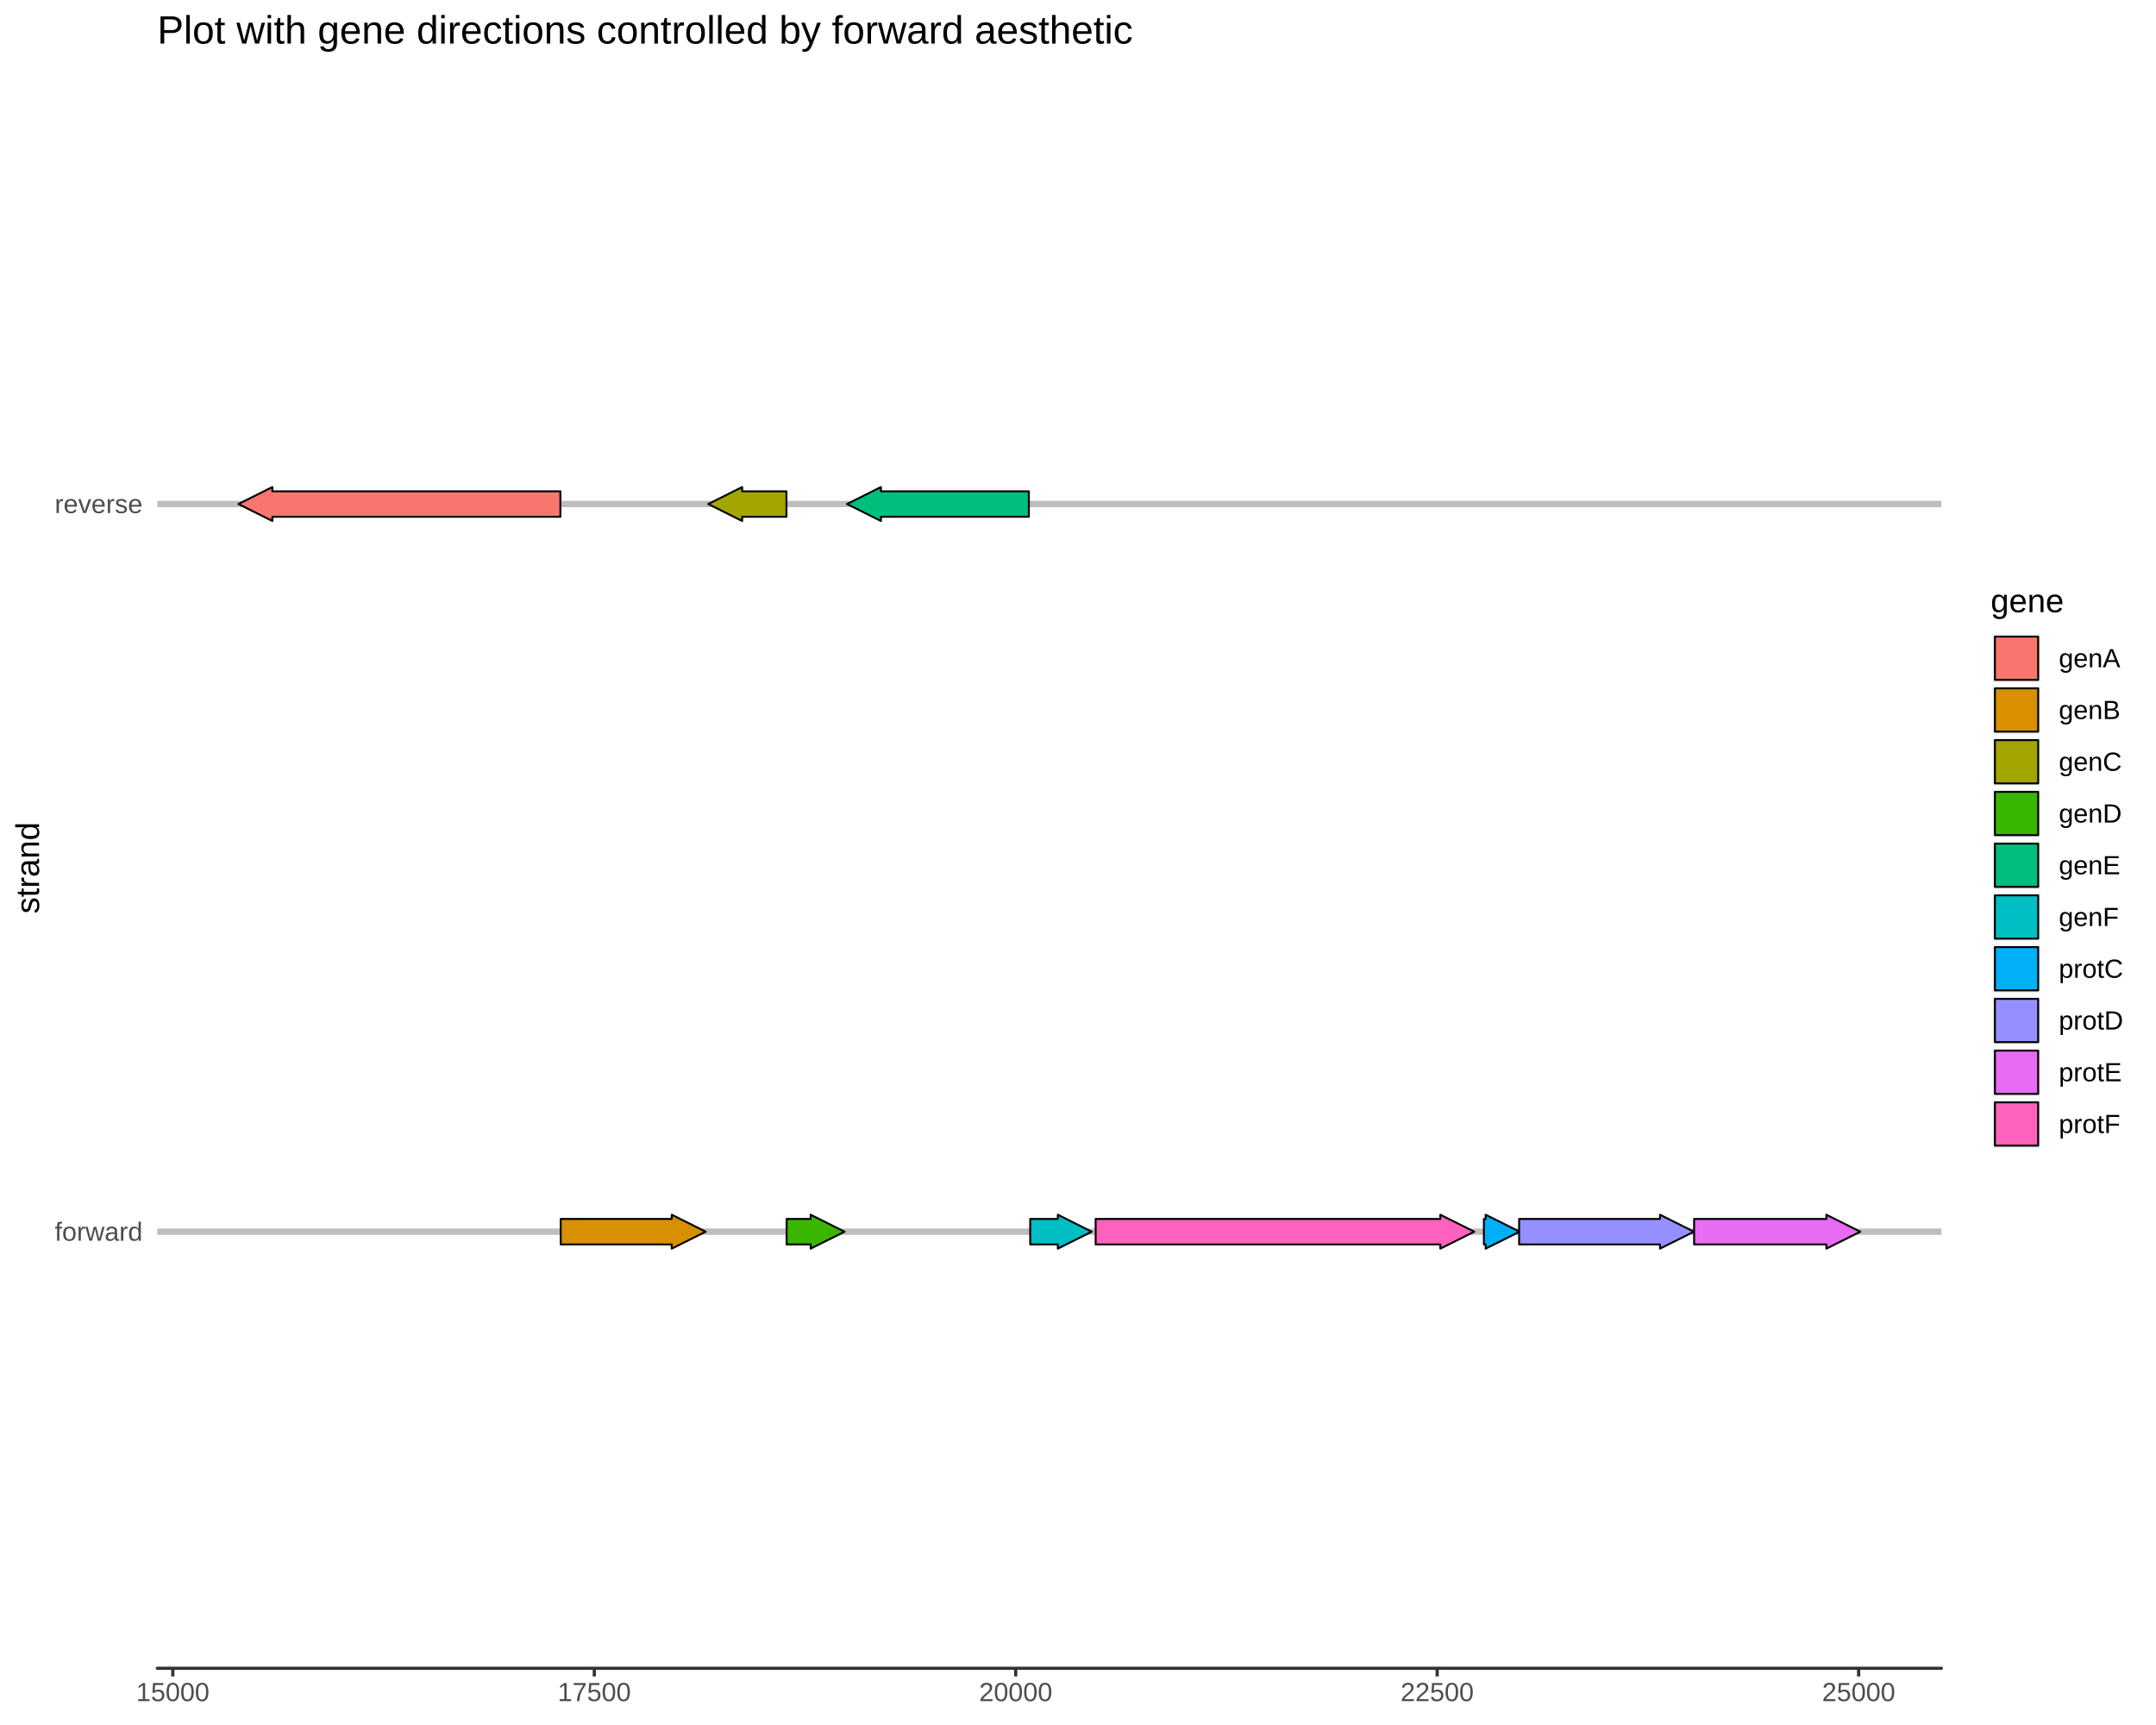
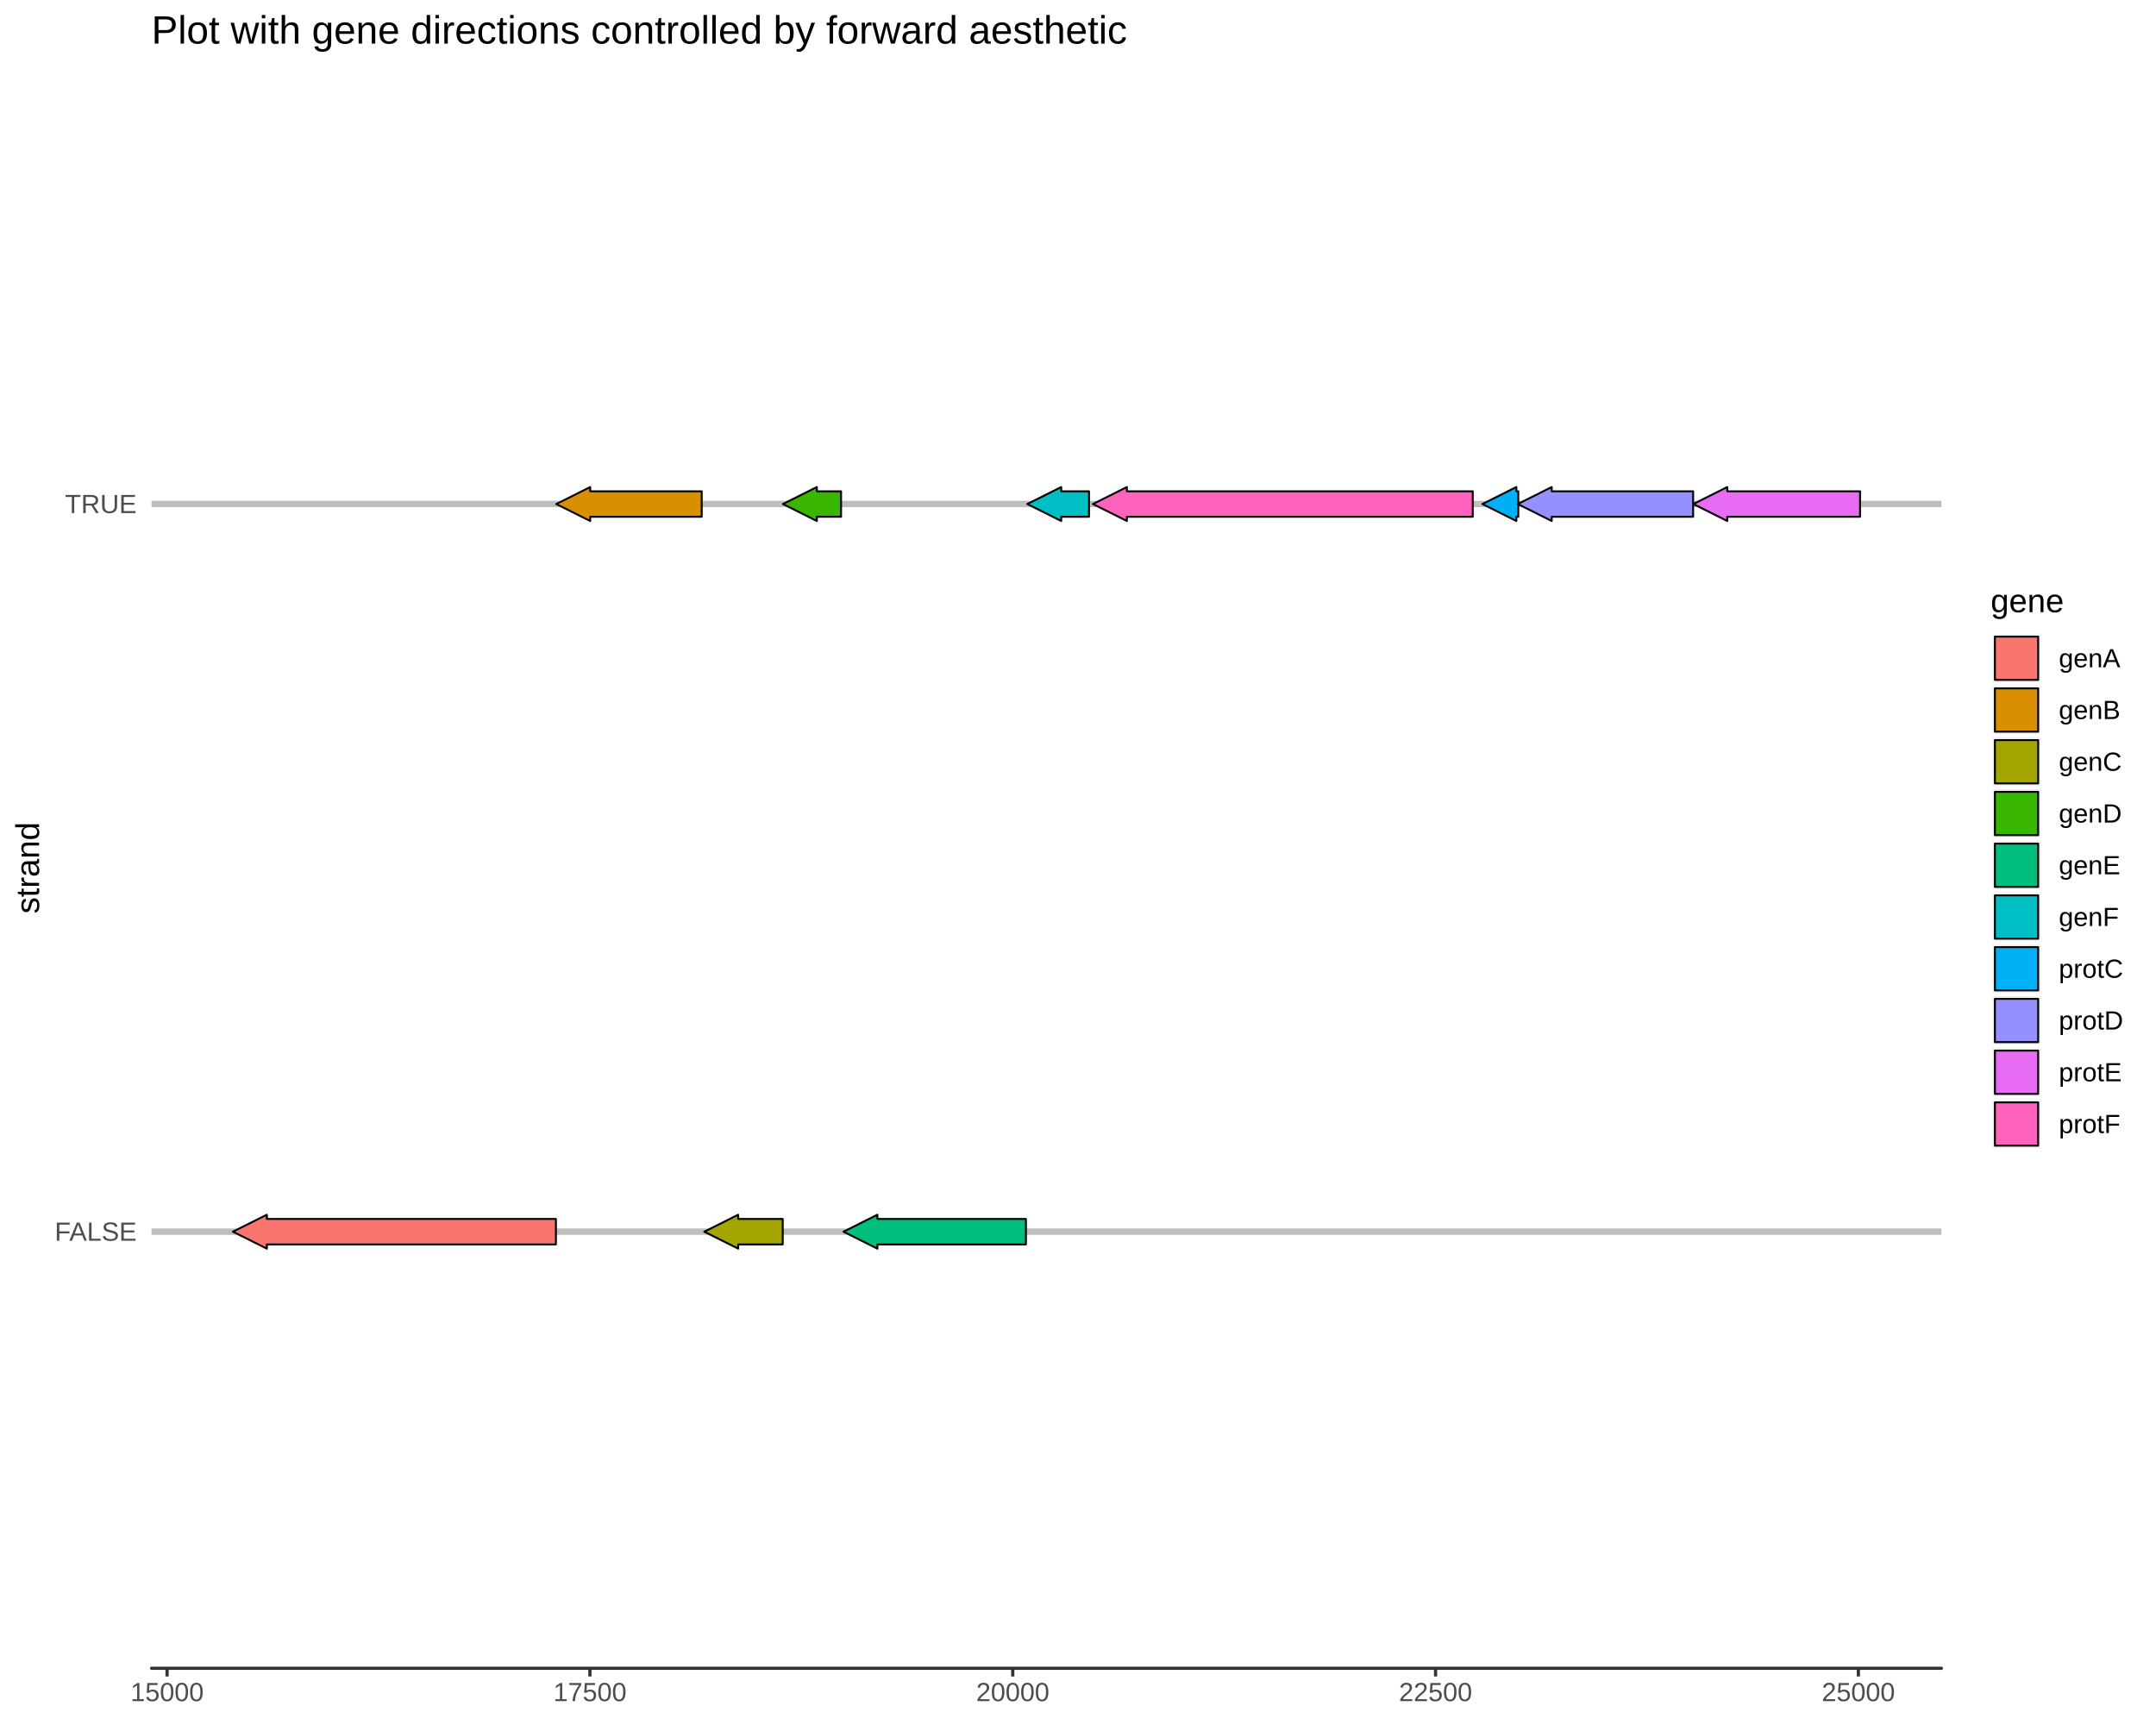
<svg xmlns="http://www.w3.org/2000/svg" viewBox="0 0 720.00 576.00">
  <defs>
    <style type="text/css">
    line, polyline, polygon, path, rect, circle {
      fill: none;
      stroke: #000000;
      stroke-linecap: round;
      stroke-linejoin: round;
      stroke-miterlimit: 10.00;
    }
  </style>
  </defs>
  <rect width="100%" height="100%" style="stroke: none; fill: #FFFFFF;" />
  <rect x="0.00" y="0.00" width="720.00" height="576.00" style="stroke-width: 1.07; stroke: #FFFFFF; fill: #FFFFFF;" />
  <defs>
-     <clipPath id="cpNTIuNTN8NjQ4LjM0fDU1Ny4wNnwyMi41Mg==">
-       <rect x="52.53" y="22.52" width="595.82" height="534.54" />
+     <clipPath id="cpNTAuNjB8NjQ4LjM0fDU1Ny4wNnwyMi41Mg==">
+       <rect x="50.60" y="22.52" width="597.74" height="534.54" />
    </clipPath>
  </defs>
-   <polyline points="52.53,411.28 648.34,411.28 " style="stroke-width: 2.13; stroke: #BEBEBE; stroke-linecap: butt;" clip-path="url(#cpNTIuNTN8NjQ4LjM0fDU1Ny4wNnwyMi41Mg==)" />
-   <polyline points="52.53,168.30 648.34,168.30 " style="stroke-width: 2.13; stroke: #BEBEBE; stroke-linecap: butt;" clip-path="url(#cpNTIuNTN8NjQ4LjM0fDU1Ny4wNnwyMi41Mg==)" />
-   <polygon points="187.14,164.05 187.14,172.56 90.95,172.56 90.95,173.97 79.61,168.30 90.95,162.63 90.95,164.05 " style="stroke-width: 0.64; fill: #F8766D;" clip-path="url(#cpNTIuNTN8NjQ4LjM0fDU1Ny4wNnwyMi41Mg==)" />
-   <polygon points="187.25,407.02 187.25,415.53 224.33,415.53 224.33,416.94 235.67,411.28 224.33,405.61 224.33,407.02 " style="stroke-width: 0.64; fill: #D89000;" clip-path="url(#cpNTIuNTN8NjQ4LjM0fDU1Ny4wNnwyMi41Mg==)" />
-   <polygon points="262.64,164.05 262.64,172.56 247.85,172.56 247.85,173.97 236.51,168.30 247.85,162.63 247.85,164.05 " style="stroke-width: 0.64; fill: #A3A500;" clip-path="url(#cpNTIuNTN8NjQ4LjM0fDU1Ny4wNnwyMi41Mg==)" />
-   <polygon points="262.69,407.02 262.69,415.53 270.72,415.53 270.72,416.94 282.06,411.28 270.72,405.61 270.72,407.02 " style="stroke-width: 0.64; fill: #39B600;" clip-path="url(#cpNTIuNTN8NjQ4LjM0fDU1Ny4wNnwyMi41Mg==)" />
-   <polygon points="343.59,164.05 343.59,172.56 294.19,172.56 294.19,173.97 282.85,168.30 294.19,162.63 294.19,164.05 " style="stroke-width: 0.64; fill: #00BF7D;" clip-path="url(#cpNTIuNTN8NjQ4LjM0fDU1Ny4wNnwyMi41Mg==)" />
-   <polygon points="344.04,407.02 344.04,415.53 353.26,415.53 353.26,416.94 364.59,411.28 353.26,405.61 353.26,407.02 " style="stroke-width: 0.64; fill: #00BFC4;" clip-path="url(#cpNTIuNTN8NjQ4LjM0fDU1Ny4wNnwyMi41Mg==)" />
-   <polygon points="365.89,407.02 365.89,415.53 481.00,415.53 481.00,416.94 492.34,411.28 481.00,405.61 481.00,407.02 " style="stroke-width: 0.64; fill: #FF62BC;" clip-path="url(#cpNTIuNTN8NjQ4LjM0fDU1Ny4wNnwyMi41Mg==)" />
-   <polygon points="495.55,407.02 495.55,415.53 496.14,415.53 496.14,416.94 507.48,411.28 496.14,405.61 496.14,407.02 " style="stroke-width: 0.64; fill: #00B0F6;" clip-path="url(#cpNTIuNTN8NjQ4LjM0fDU1Ny4wNnwyMi41Mg==)" />
-   <polygon points="507.31,407.02 507.31,415.53 554.36,415.53 554.36,416.94 565.69,411.28 554.36,405.61 554.36,407.02 " style="stroke-width: 0.64; fill: #9590FF;" clip-path="url(#cpNTIuNTN8NjQ4LjM0fDU1Ny4wNnwyMi41Mg==)" />
-   <polygon points="565.75,407.02 565.75,415.53 609.92,415.53 609.92,416.94 621.26,411.28 609.92,405.61 609.92,407.02 " style="stroke-width: 0.64; fill: #E76BF3;" clip-path="url(#cpNTIuNTN8NjQ4LjM0fDU1Ny4wNnwyMi41Mg==)" />
+   <polyline points="50.60,411.28 648.34,411.28 " style="stroke-width: 2.13; stroke: #BEBEBE; stroke-linecap: butt;" clip-path="url(#cpNTAuNjB8NjQ4LjM0fDU1Ny4wNnwyMi41Mg==)" />
+   <polyline points="50.60,168.30 648.34,168.30 " style="stroke-width: 2.13; stroke: #BEBEBE; stroke-linecap: butt;" clip-path="url(#cpNTAuNjB8NjQ4LjM0fDU1Ny4wNnwyMi41Mg==)" />
+   <polygon points="185.65,407.02 185.65,415.53 89.11,415.53 89.11,416.94 77.77,411.28 89.11,405.61 89.11,407.02 " style="stroke-width: 0.64; fill: #F8766D;" clip-path="url(#cpNTAuNjB8NjQ4LjM0fDU1Ny4wNnwyMi41Mg==)" />
+   <polygon points="234.34,164.05 234.34,172.56 197.10,172.56 197.10,173.97 185.76,168.30 197.10,162.63 197.10,164.05 " style="stroke-width: 0.64; fill: #D89000;" clip-path="url(#cpNTAuNjB8NjQ4LjM0fDU1Ny4wNnwyMi41Mg==)" />
+   <polygon points="261.39,407.02 261.39,415.53 246.52,415.53 246.52,416.94 235.19,411.28 246.52,405.61 246.52,407.02 " style="stroke-width: 0.64; fill: #A3A500;" clip-path="url(#cpNTAuNjB8NjQ4LjM0fDU1Ny4wNnwyMi41Mg==)" />
+   <polygon points="280.88,164.05 280.88,172.56 272.79,172.56 272.79,173.97 261.45,168.30 272.79,162.63 272.79,164.05 " style="stroke-width: 0.64; fill: #39B600;" clip-path="url(#cpNTAuNjB8NjQ4LjM0fDU1Ny4wNnwyMi41Mg==)" />
+   <polygon points="342.61,407.02 342.61,415.53 293.01,415.53 293.01,416.94 281.67,411.28 293.01,405.61 293.01,407.02 " style="stroke-width: 0.64; fill: #00BF7D;" clip-path="url(#cpNTAuNjB8NjQ4LjM0fDU1Ny4wNnwyMi41Mg==)" />
+   <polygon points="363.68,164.05 363.68,172.56 354.40,172.56 354.40,173.97 343.06,168.30 354.40,162.63 354.40,164.05 " style="stroke-width: 0.64; fill: #00BFC4;" clip-path="url(#cpNTAuNjB8NjQ4LjM0fDU1Ny4wNnwyMi41Mg==)" />
+   <polygon points="491.83,164.05 491.83,172.56 376.32,172.56 376.32,173.97 364.98,168.30 376.32,162.63 376.32,164.05 " style="stroke-width: 0.64; fill: #FF62BC;" clip-path="url(#cpNTAuNjB8NjQ4LjM0fDU1Ny4wNnwyMi41Mg==)" />
+   <polygon points="507.03,164.05 507.03,172.56 506.39,172.56 506.39,173.97 495.05,168.30 506.39,162.63 506.39,164.05 " style="stroke-width: 0.64; fill: #00B0F6;" clip-path="url(#cpNTAuNjB8NjQ4LjM0fDU1Ny4wNnwyMi41Mg==)" />
+   <polygon points="565.43,164.05 565.43,172.56 518.20,172.56 518.20,173.97 506.86,168.30 518.20,162.63 518.20,164.05 " style="stroke-width: 0.64; fill: #9590FF;" clip-path="url(#cpNTAuNjB8NjQ4LjM0fDU1Ny4wNnwyMi41Mg==)" />
+   <polygon points="621.17,164.05 621.17,172.56 576.82,172.56 576.82,173.97 565.48,168.30 576.82,162.63 576.82,164.05 " style="stroke-width: 0.64; fill: #E76BF3;" clip-path="url(#cpNTAuNjB8NjQ4LjM0fDU1Ny4wNnwyMi41Mg==)" />
  <defs>
    <clipPath id="cpMC4wMHw3MjAuMDB8NTc2LjAwfDAuMDA=">
      <rect x="0.00" y="0.00" width="720.00" height="576.00" />
    </clipPath>
  </defs>
  <g clip-path="url(#cpMC4wMHw3MjAuMDB8NTc2LjAwfDAuMDA=)">
-     <text x="18.28" y="414.30" style="font-size: 8.80px; fill: #4D4D4D; font-family: Liberation Sans;" textLength="29.31px" lengthAdjust="spacingAndGlyphs">forward</text>
+     <text x="18.27" y="414.30" style="font-size: 8.80px; fill: #4D4D4D; font-family: Liberation Sans;" textLength="27.41px" lengthAdjust="spacingAndGlyphs">FALSE</text>
  </g>
  <g clip-path="url(#cpMC4wMHw3MjAuMDB8NTc2LjAwfDAuMDA=)">
-     <text x="18.27" y="171.33" style="font-size: 8.80px; fill: #4D4D4D; font-family: Liberation Sans;" textLength="29.33px" lengthAdjust="spacingAndGlyphs">reverse</text>
+     <text x="21.70" y="171.33" style="font-size: 8.80px; fill: #4D4D4D; font-family: Liberation Sans;" textLength="23.97px" lengthAdjust="spacingAndGlyphs">TRUE</text>
  </g>
-   <polyline points="52.53,557.06 648.34,557.06 " style="stroke-width: 1.07; stroke: #333333;" clip-path="url(#cpMC4wMHw3MjAuMDB8NTc2LjAwfDAuMDA=)" />
-   <polyline points="57.71,559.80 57.71,557.06 " style="stroke-width: 1.07; stroke: #333333; stroke-linecap: butt;" clip-path="url(#cpMC4wMHw3MjAuMDB8NTc2LjAwfDAuMDA=)" />
-   <polyline points="198.46,559.80 198.46,557.06 " style="stroke-width: 1.07; stroke: #333333; stroke-linecap: butt;" clip-path="url(#cpMC4wMHw3MjAuMDB8NTc2LjAwfDAuMDA=)" />
-   <polyline points="339.20,559.80 339.20,557.06 " style="stroke-width: 1.07; stroke: #333333; stroke-linecap: butt;" clip-path="url(#cpMC4wMHw3MjAuMDB8NTc2LjAwfDAuMDA=)" />
-   <polyline points="479.95,559.80 479.95,557.06 " style="stroke-width: 1.07; stroke: #333333; stroke-linecap: butt;" clip-path="url(#cpMC4wMHw3MjAuMDB8NTc2LjAwfDAuMDA=)" />
-   <polyline points="620.70,559.80 620.70,557.06 " style="stroke-width: 1.07; stroke: #333333; stroke-linecap: butt;" clip-path="url(#cpMC4wMHw3MjAuMDB8NTc2LjAwfDAuMDA=)" />
+   <polyline points="50.60,557.06 648.34,557.06 " style="stroke-width: 1.07; stroke: #333333;" clip-path="url(#cpMC4wMHw3MjAuMDB8NTc2LjAwfDAuMDA=)" />
+   <polyline points="55.80,559.80 55.80,557.06 " style="stroke-width: 1.07; stroke: #333333; stroke-linecap: butt;" clip-path="url(#cpMC4wMHw3MjAuMDB8NTc2LjAwfDAuMDA=)" />
+   <polyline points="197.00,559.80 197.00,557.06 " style="stroke-width: 1.07; stroke: #333333; stroke-linecap: butt;" clip-path="url(#cpMC4wMHw3MjAuMDB8NTc2LjAwfDAuMDA=)" />
+   <polyline points="338.21,559.80 338.21,557.06 " style="stroke-width: 1.07; stroke: #333333; stroke-linecap: butt;" clip-path="url(#cpMC4wMHw3MjAuMDB8NTc2LjAwfDAuMDA=)" />
+   <polyline points="479.41,559.80 479.41,557.06 " style="stroke-width: 1.07; stroke: #333333; stroke-linecap: butt;" clip-path="url(#cpMC4wMHw3MjAuMDB8NTc2LjAwfDAuMDA=)" />
+   <polyline points="620.61,559.80 620.61,557.06 " style="stroke-width: 1.07; stroke: #333333; stroke-linecap: butt;" clip-path="url(#cpMC4wMHw3MjAuMDB8NTc2LjAwfDAuMDA=)" />
  <g clip-path="url(#cpMC4wMHw3MjAuMDB8NTc2LjAwfDAuMDA=)">
-     <text x="45.48" y="568.04" style="font-size: 8.80px; fill: #4D4D4D; font-family: Liberation Sans;" textLength="24.45px" lengthAdjust="spacingAndGlyphs">15000</text>
+     <text x="43.58" y="568.04" style="font-size: 8.80px; fill: #4D4D4D; font-family: Liberation Sans;" textLength="24.45px" lengthAdjust="spacingAndGlyphs">15000</text>
  </g>
  <g clip-path="url(#cpMC4wMHw3MjAuMDB8NTc2LjAwfDAuMDA=)">
-     <text x="186.23" y="568.04" style="font-size: 8.80px; fill: #4D4D4D; font-family: Liberation Sans;" textLength="24.45px" lengthAdjust="spacingAndGlyphs">17500</text>
+     <text x="184.78" y="568.04" style="font-size: 8.80px; fill: #4D4D4D; font-family: Liberation Sans;" textLength="24.45px" lengthAdjust="spacingAndGlyphs">17500</text>
  </g>
  <g clip-path="url(#cpMC4wMHw3MjAuMDB8NTc2LjAwfDAuMDA=)">
-     <text x="326.98" y="568.04" style="font-size: 8.80px; fill: #4D4D4D; font-family: Liberation Sans;" textLength="24.45px" lengthAdjust="spacingAndGlyphs">20000</text>
+     <text x="325.98" y="568.04" style="font-size: 8.80px; fill: #4D4D4D; font-family: Liberation Sans;" textLength="24.45px" lengthAdjust="spacingAndGlyphs">20000</text>
  </g>
  <g clip-path="url(#cpMC4wMHw3MjAuMDB8NTc2LjAwfDAuMDA=)">
-     <text x="467.72" y="568.04" style="font-size: 8.80px; fill: #4D4D4D; font-family: Liberation Sans;" textLength="24.45px" lengthAdjust="spacingAndGlyphs">22500</text>
+     <text x="467.18" y="568.04" style="font-size: 8.80px; fill: #4D4D4D; font-family: Liberation Sans;" textLength="24.45px" lengthAdjust="spacingAndGlyphs">22500</text>
  </g>
  <g clip-path="url(#cpMC4wMHw3MjAuMDB8NTc2LjAwfDAuMDA=)">
-     <text x="608.47" y="568.04" style="font-size: 8.80px; fill: #4D4D4D; font-family: Liberation Sans;" textLength="24.45px" lengthAdjust="spacingAndGlyphs">25000</text>
+     <text x="608.38" y="568.04" style="font-size: 8.80px; fill: #4D4D4D; font-family: Liberation Sans;" textLength="24.45px" lengthAdjust="spacingAndGlyphs">25000</text>
  </g>
  <g clip-path="url(#cpMC4wMHw3MjAuMDB8NTc2LjAwfDAuMDA=)">
    <text transform="translate(13.04,305.09) rotate(-90)" style="font-size: 11.00px; font-family: Liberation Sans;" textLength="30.59px" lengthAdjust="spacingAndGlyphs">strand</text>
  </g>
  <rect x="659.30" y="190.15" width="55.22" height="199.29" style="stroke-width: 1.07; stroke: none; fill: #FFFFFF;" clip-path="url(#cpMC4wMHw3MjAuMDB8NTc2LjAwfDAuMDA=)" />
  <g clip-path="url(#cpMC4wMHw3MjAuMDB8NTc2LjAwfDAuMDA=)">
    <text x="664.78" y="204.43" style="font-size: 11.00px; font-family: Liberation Sans;" textLength="24.50px" lengthAdjust="spacingAndGlyphs">gene</text>
  </g>
  <rect x="664.78" y="211.15" width="17.28" height="17.28" style="stroke-width: 1.07; stroke: #FFFFFF; fill: #F2F2F2;" clip-path="url(#cpMC4wMHw3MjAuMDB8NTc2LjAwfDAuMDA=)" />
  <rect x="666.20" y="212.57" width="14.45" height="14.45" style="stroke-width: 0.64; fill: #F8766D;" clip-path="url(#cpMC4wMHw3MjAuMDB8NTc2LjAwfDAuMDA=)" />
  <rect x="664.78" y="228.43" width="17.28" height="17.28" style="stroke-width: 1.07; stroke: #FFFFFF; fill: #F2F2F2;" clip-path="url(#cpMC4wMHw3MjAuMDB8NTc2LjAwfDAuMDA=)" />
  <rect x="666.20" y="229.85" width="14.45" height="14.45" style="stroke-width: 0.64; fill: #D89000;" clip-path="url(#cpMC4wMHw3MjAuMDB8NTc2LjAwfDAuMDA=)" />
  <rect x="664.78" y="245.71" width="17.28" height="17.28" style="stroke-width: 1.07; stroke: #FFFFFF; fill: #F2F2F2;" clip-path="url(#cpMC4wMHw3MjAuMDB8NTc2LjAwfDAuMDA=)" />
  <rect x="666.20" y="247.13" width="14.45" height="14.45" style="stroke-width: 0.64; fill: #A3A500;" clip-path="url(#cpMC4wMHw3MjAuMDB8NTc2LjAwfDAuMDA=)" />
  <rect x="664.78" y="262.99" width="17.28" height="17.28" style="stroke-width: 1.07; stroke: #FFFFFF; fill: #F2F2F2;" clip-path="url(#cpMC4wMHw3MjAuMDB8NTc2LjAwfDAuMDA=)" />
  <rect x="666.20" y="264.41" width="14.45" height="14.45" style="stroke-width: 0.64; fill: #39B600;" clip-path="url(#cpMC4wMHw3MjAuMDB8NTc2LjAwfDAuMDA=)" />
  <rect x="664.78" y="280.27" width="17.28" height="17.28" style="stroke-width: 1.07; stroke: #FFFFFF; fill: #F2F2F2;" clip-path="url(#cpMC4wMHw3MjAuMDB8NTc2LjAwfDAuMDA=)" />
  <rect x="666.20" y="281.69" width="14.45" height="14.45" style="stroke-width: 0.64; fill: #00BF7D;" clip-path="url(#cpMC4wMHw3MjAuMDB8NTc2LjAwfDAuMDA=)" />
  <rect x="664.78" y="297.55" width="17.28" height="17.28" style="stroke-width: 1.07; stroke: #FFFFFF; fill: #F2F2F2;" clip-path="url(#cpMC4wMHw3MjAuMDB8NTc2LjAwfDAuMDA=)" />
  <rect x="666.20" y="298.97" width="14.45" height="14.45" style="stroke-width: 0.64; fill: #00BFC4;" clip-path="url(#cpMC4wMHw3MjAuMDB8NTc2LjAwfDAuMDA=)" />
  <rect x="664.78" y="314.83" width="17.28" height="17.28" style="stroke-width: 1.07; stroke: #FFFFFF; fill: #F2F2F2;" clip-path="url(#cpMC4wMHw3MjAuMDB8NTc2LjAwfDAuMDA=)" />
  <rect x="666.20" y="316.25" width="14.45" height="14.45" style="stroke-width: 0.64; fill: #00B0F6;" clip-path="url(#cpMC4wMHw3MjAuMDB8NTc2LjAwfDAuMDA=)" />
  <rect x="664.78" y="332.11" width="17.28" height="17.28" style="stroke-width: 1.07; stroke: #FFFFFF; fill: #F2F2F2;" clip-path="url(#cpMC4wMHw3MjAuMDB8NTc2LjAwfDAuMDA=)" />
  <rect x="666.20" y="333.53" width="14.45" height="14.45" style="stroke-width: 0.64; fill: #9590FF;" clip-path="url(#cpMC4wMHw3MjAuMDB8NTc2LjAwfDAuMDA=)" />
  <rect x="664.78" y="349.39" width="17.28" height="17.28" style="stroke-width: 1.07; stroke: #FFFFFF; fill: #F2F2F2;" clip-path="url(#cpMC4wMHw3MjAuMDB8NTc2LjAwfDAuMDA=)" />
  <rect x="666.20" y="350.81" width="14.45" height="14.45" style="stroke-width: 0.64; fill: #E76BF3;" clip-path="url(#cpMC4wMHw3MjAuMDB8NTc2LjAwfDAuMDA=)" />
  <rect x="664.78" y="366.67" width="17.28" height="17.28" style="stroke-width: 1.07; stroke: #FFFFFF; fill: #F2F2F2;" clip-path="url(#cpMC4wMHw3MjAuMDB8NTc2LjAwfDAuMDA=)" />
  <rect x="666.20" y="368.09" width="14.45" height="14.45" style="stroke-width: 0.64; fill: #FF62BC;" clip-path="url(#cpMC4wMHw3MjAuMDB8NTc2LjAwfDAuMDA=)" />
  <g clip-path="url(#cpMC4wMHw3MjAuMDB8NTc2LjAwfDAuMDA=)">
    <text x="687.54" y="222.82" style="font-size: 8.80px; font-family: Liberation Sans;" textLength="20.55px" lengthAdjust="spacingAndGlyphs">genA</text>
  </g>
  <g clip-path="url(#cpMC4wMHw3MjAuMDB8NTc2LjAwfDAuMDA=)">
    <text x="687.54" y="240.10" style="font-size: 8.80px; font-family: Liberation Sans;" textLength="20.55px" lengthAdjust="spacingAndGlyphs">genB</text>
  </g>
  <g clip-path="url(#cpMC4wMHw3MjAuMDB8NTc2LjAwfDAuMDA=)">
    <text x="687.54" y="257.38" style="font-size: 8.80px; font-family: Liberation Sans;" textLength="21.03px" lengthAdjust="spacingAndGlyphs">genC</text>
  </g>
  <g clip-path="url(#cpMC4wMHw3MjAuMDB8NTc2LjAwfDAuMDA=)">
    <text x="687.54" y="274.66" style="font-size: 8.80px; font-family: Liberation Sans;" textLength="21.03px" lengthAdjust="spacingAndGlyphs">genD</text>
  </g>
  <g clip-path="url(#cpMC4wMHw3MjAuMDB8NTc2LjAwfDAuMDA=)">
    <text x="687.54" y="291.94" style="font-size: 8.80px; font-family: Liberation Sans;" textLength="20.55px" lengthAdjust="spacingAndGlyphs">genE</text>
  </g>
  <g clip-path="url(#cpMC4wMHw3MjAuMDB8NTc2LjAwfDAuMDA=)">
    <text x="687.54" y="309.22" style="font-size: 8.80px; font-family: Liberation Sans;" textLength="20.05px" lengthAdjust="spacingAndGlyphs">genF</text>
  </g>
  <g clip-path="url(#cpMC4wMHw3MjAuMDB8NTc2LjAwfDAuMDA=)">
    <text x="687.54" y="326.50" style="font-size: 8.80px; font-family: Liberation Sans;" textLength="21.50px" lengthAdjust="spacingAndGlyphs">protC</text>
  </g>
  <g clip-path="url(#cpMC4wMHw3MjAuMDB8NTc2LjAwfDAuMDA=)">
    <text x="687.54" y="343.78" style="font-size: 8.80px; font-family: Liberation Sans;" textLength="21.50px" lengthAdjust="spacingAndGlyphs">protD</text>
  </g>
  <g clip-path="url(#cpMC4wMHw3MjAuMDB8NTc2LjAwfDAuMDA=)">
    <text x="687.54" y="361.06" style="font-size: 8.80px; font-family: Liberation Sans;" textLength="21.02px" lengthAdjust="spacingAndGlyphs">protE</text>
  </g>
  <g clip-path="url(#cpMC4wMHw3MjAuMDB8NTc2LjAwfDAuMDA=)">
    <text x="687.54" y="378.34" style="font-size: 8.80px; font-family: Liberation Sans;" textLength="20.52px" lengthAdjust="spacingAndGlyphs">protF</text>
  </g>
  <g clip-path="url(#cpMC4wMHw3MjAuMDB8NTc2LjAwfDAuMDA=)">
-     <text x="52.53" y="14.56" style="font-size: 13.20px; font-family: Liberation Sans;" textLength="325.28px" lengthAdjust="spacingAndGlyphs">Plot with gene directions controlled by forward aesthetic</text>
+     <text x="50.60" y="14.56" style="font-size: 13.20px; font-family: Liberation Sans;" textLength="325.28px" lengthAdjust="spacingAndGlyphs">Plot with gene directions controlled by forward aesthetic</text>
  </g>
</svg>
